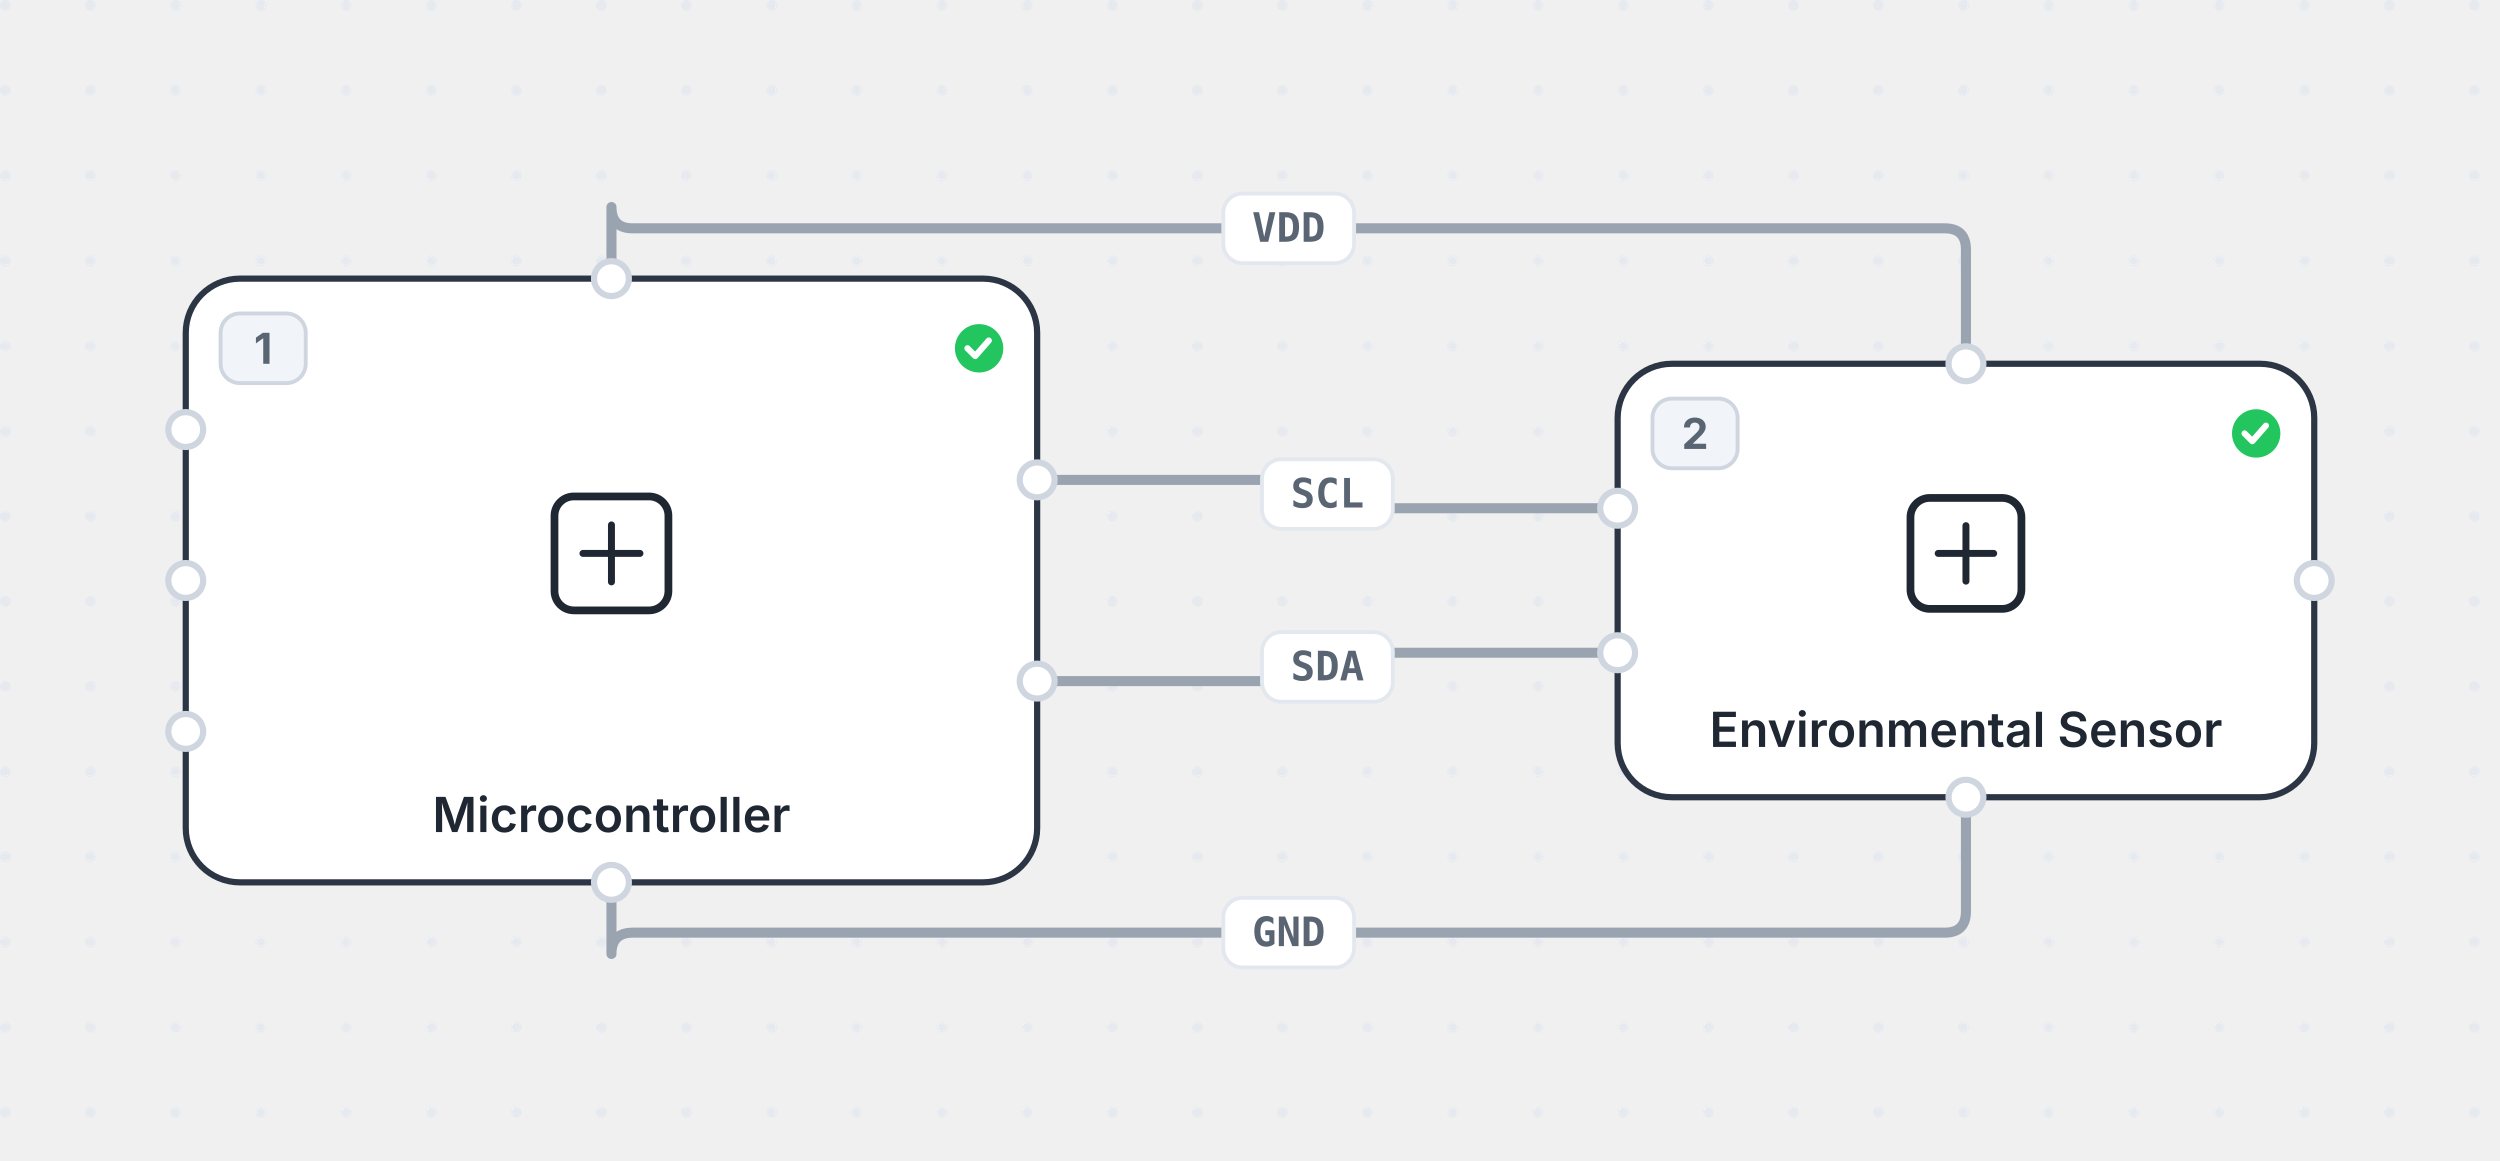
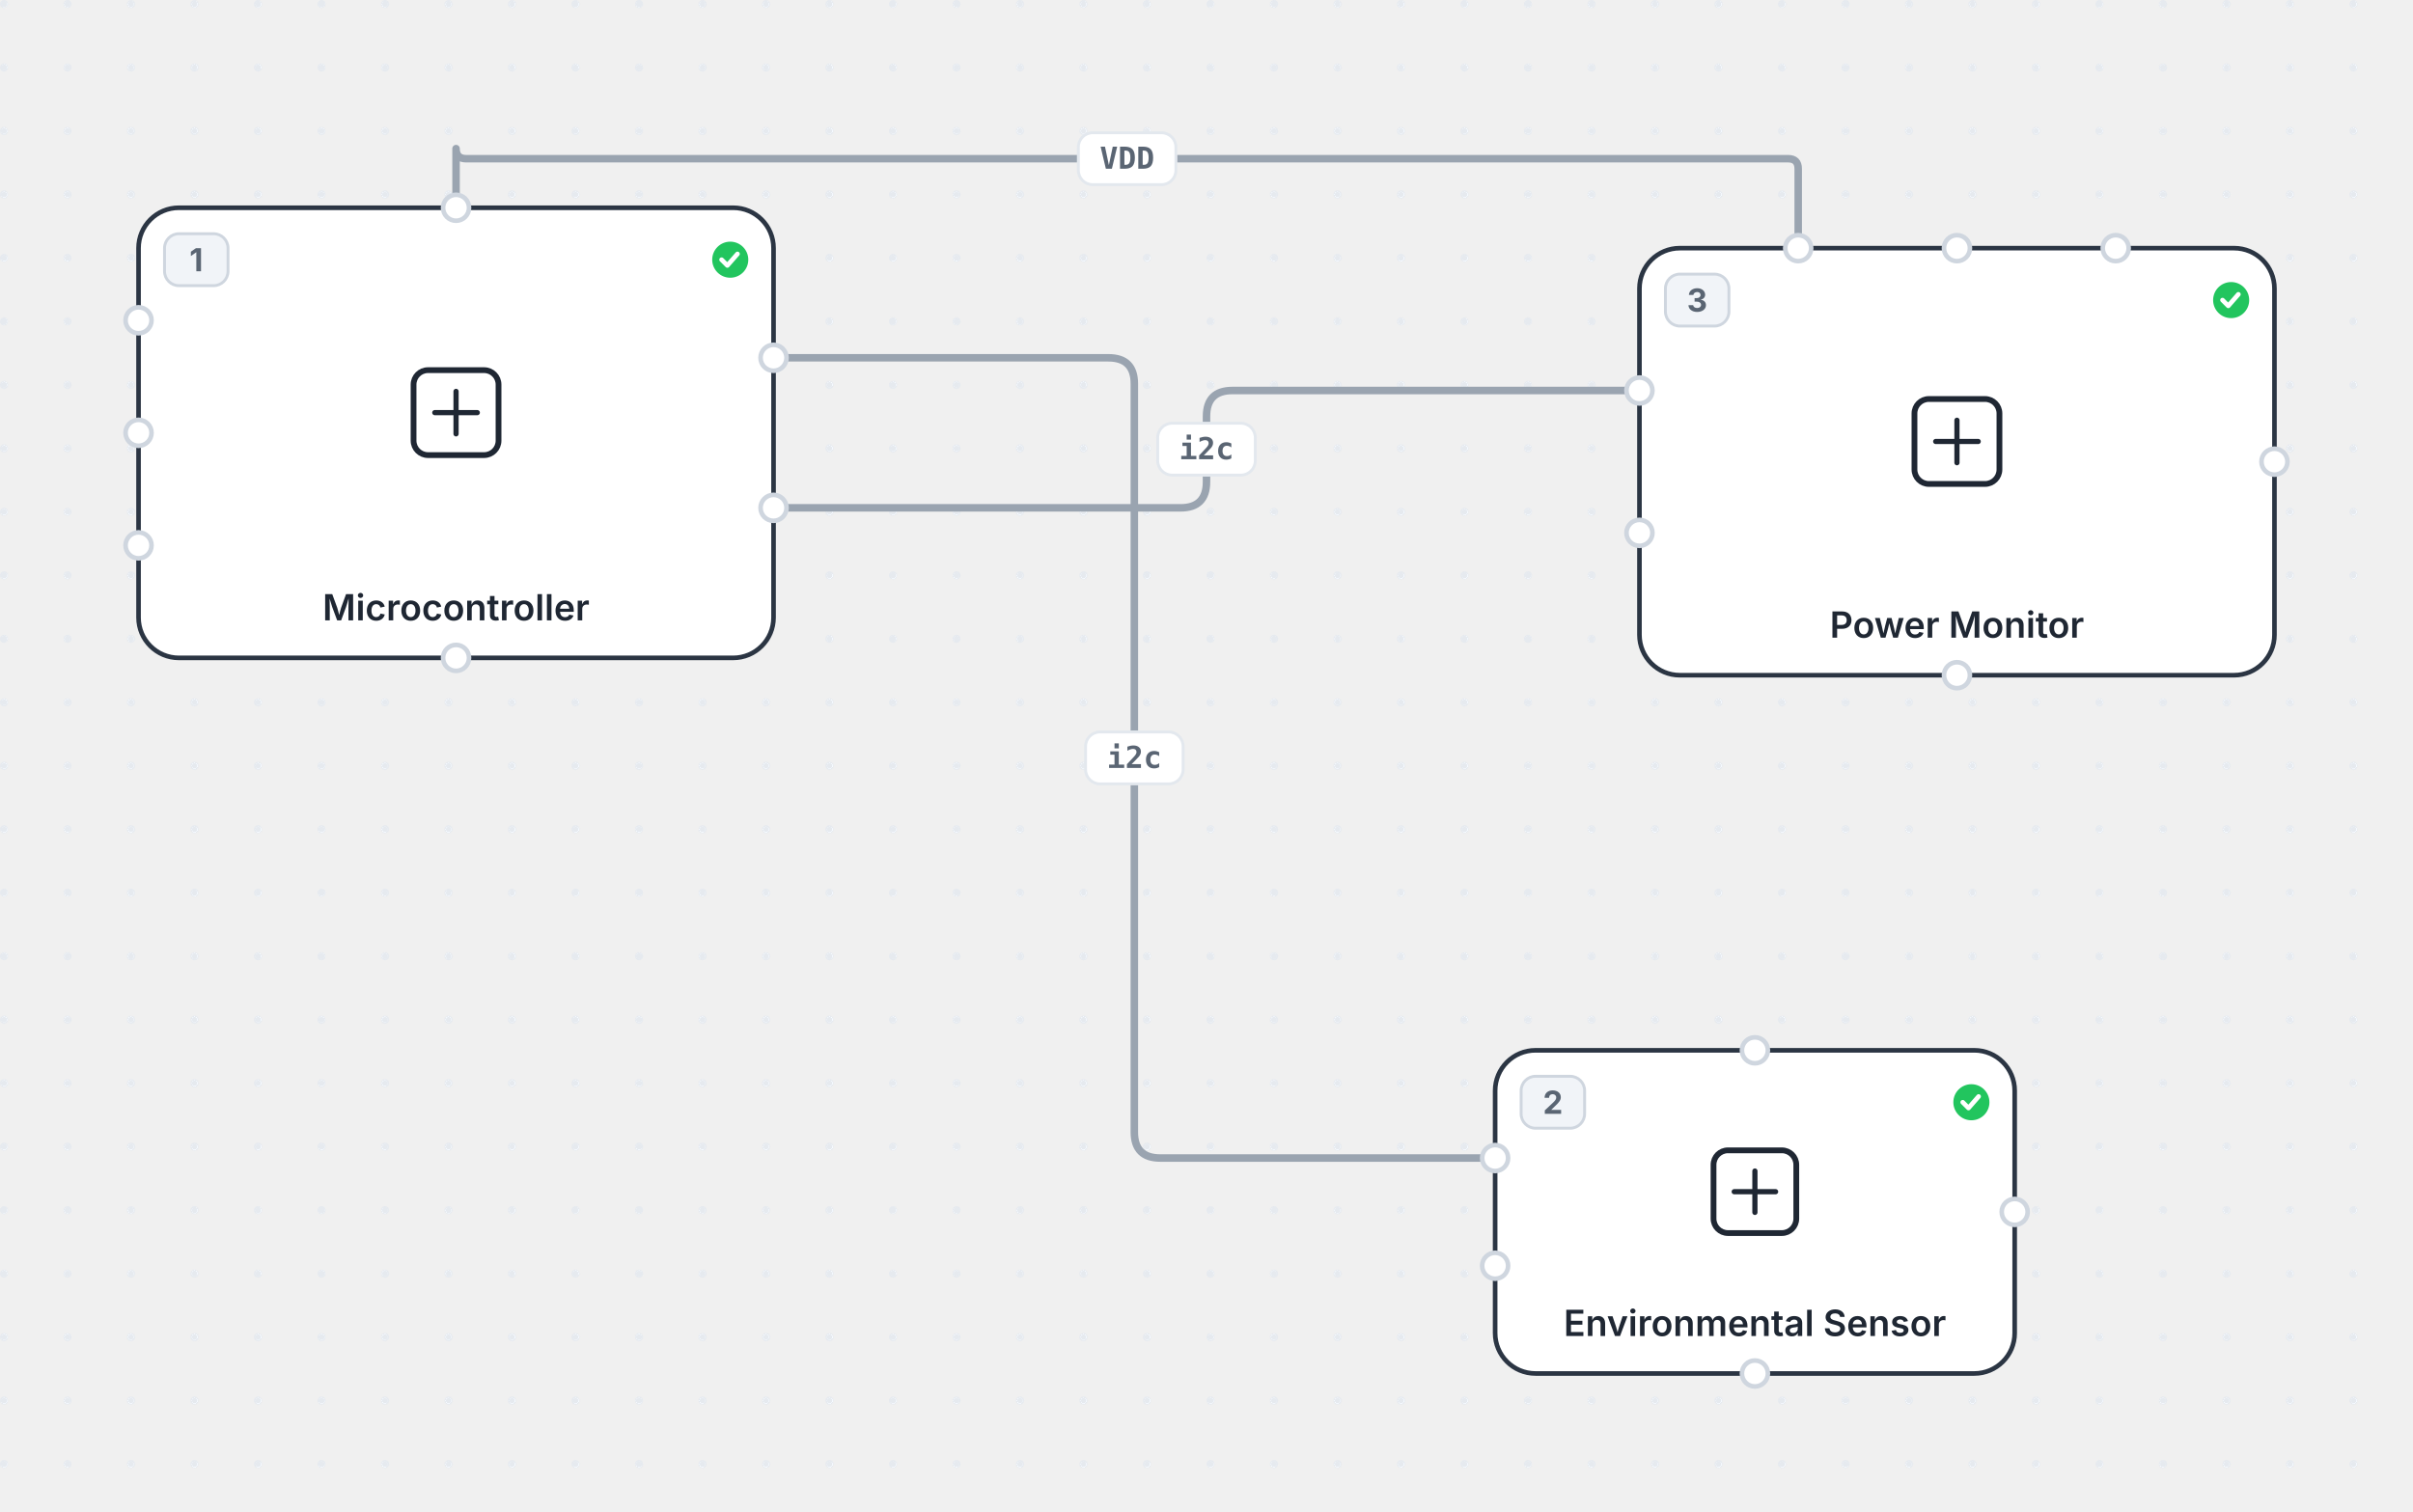
- <svg xmlns="http://www.w3.org/2000/svg" width="646" height="300" viewBox="0 0 646 300">
+ <svg xmlns="http://www.w3.org/2000/svg" width="836" height="524" viewBox="0 0 836 524">
  <defs>
    <pattern id="dots" width="22" height="22" patternUnits="userSpaceOnUse">
      <circle cx="1.4" cy="1.4" r="1.4" fill="#e6eaef" />
    </pattern>
  </defs>
-   <rect class="grid-bg" x="0" y="0" width="646" height="300" fill="url(#dots)" />
-   <g transform="translate(-92,-90)">
-     <g data-system-connection-id="w_scl">
-       <path class="wire" d="M 360 214 L 375 214 Q 384 214 393 214 L 431.333 214 Q 435 214 435 217.667 L 435 217.667 Q 435 221.333 438.667 221.333 L 477 221.333 Q 486 221.333 495 221.333 L 510 221.333" fill="none" stroke="#9aa4b0" stroke-width="2.6" stroke-linejoin="round" stroke-linecap="round" />
-       <rect class="wlabel-bg" x="418.1" y="208.667" width="33.8" height="18" rx="5" fill="#fff" stroke="#e3e8ee" stroke-width="1" />
-       <text class="wlabel-t" x="435" y="218.167" font-family="JetBrains Mono, monospace" font-size="10.5" font-weight="600" fill="#5a6573" text-anchor="middle" dominant-baseline="middle">SCL</text>
+   <rect class="grid-bg" x="0" y="0" width="836" height="524" fill="url(#dots)" />
+   <g transform="translate(58,-180)">
+     <g data-system-connection-id="w_i2c_sensor">
+       <path class="wire" d="M 210 304 L 225 304 Q 234 304 243 304 L 326 304 Q 335 304 335 313 L 335 572.333 Q 335 581.333 344 581.333 L 427 581.333 Q 436 581.333 445 581.333 L 460 581.333" fill="none" stroke="#9aa4b0" stroke-width="2.6" stroke-linejoin="round" stroke-linecap="round" />
+       <rect class="wlabel-bg" x="318.1" y="433.667" width="33.8" height="18" rx="5" fill="#fff" stroke="#e3e8ee" stroke-width="1" />
+       <text class="wlabel-t" x="335" y="443.167" font-family="JetBrains Mono, monospace" font-size="10.5" font-weight="600" fill="#5a6573" text-anchor="middle" dominant-baseline="middle">i2c</text>
    </g>
-     <g data-system-connection-id="w_sda">
-       <path class="wire" d="M 360 266 L 375 266 Q 384 266 393 266 L 431.333 266 Q 435 266 435 262.333 L 435 262.333 Q 435 258.667 438.667 258.667 L 477 258.667 Q 486 258.667 495 258.667 L 510 258.667" fill="none" stroke="#9aa4b0" stroke-width="2.6" stroke-linejoin="round" stroke-linecap="round" />
-       <rect class="wlabel-bg" x="418.1" y="253.333" width="33.8" height="18" rx="5" fill="#fff" stroke="#e3e8ee" stroke-width="1" />
-       <text class="wlabel-t" x="435" y="262.833" font-family="JetBrains Mono, monospace" font-size="10.5" font-weight="600" fill="#5a6573" text-anchor="middle" dominant-baseline="middle">SDA</text>
+     <g data-system-connection-id="w_i2c_power_monitor">
+       <path class="wire" d="M 210 356 L 225 356 Q 234 356 243 356 L 351 356 Q 360 356 360 347 L 360 324.333 Q 360 315.333 369 315.333 L 477 315.333 Q 486 315.333 495 315.333 L 510 315.333" fill="none" stroke="#9aa4b0" stroke-width="2.6" stroke-linejoin="round" stroke-linecap="round" />
+       <rect class="wlabel-bg" x="343.1" y="326.667" width="33.8" height="18" rx="5" fill="#fff" stroke="#e3e8ee" stroke-width="1" />
+       <text class="wlabel-t" x="360" y="336.167" font-family="JetBrains Mono, monospace" font-size="10.5" font-weight="600" fill="#5a6573" text-anchor="middle" dominant-baseline="middle">i2c</text>
    </g>
-     <g data-system-connection-id="w_vdd">
-       <path class="wire" d="M 250 162 L 250 143.5 Q 250 138 250 143.5 L 250 143.5 Q 250 149 255.5 149 L 594.5 149 Q 600 149 600 154.5 L 600 154.5 Q 600 160 600 165.5 L 600 184" fill="none" stroke="#9aa4b0" stroke-width="2.6" stroke-linejoin="round" stroke-linecap="round" />
-       <rect class="wlabel-bg" x="408.1" y="140" width="33.8" height="18" rx="5" fill="#fff" stroke="#e3e8ee" stroke-width="1" />
-       <text class="wlabel-t" x="425" y="149.5" font-family="JetBrains Mono, monospace" font-size="10.5" font-weight="600" fill="#5a6573" text-anchor="middle" dominant-baseline="middle">VDD</text>
+     <g data-system-connection-id="w_monitor_vs">
+       <path class="wire" d="M 100 252 L 100 231.5 Q 100 228 100 231.5 L 100 231.5 Q 100 235 103.5 235 L 561.5 235 Q 565 235 565 238.5 L 565 238.5 Q 565 242 565 245.5 L 565 266" fill="none" stroke="#9aa4b0" stroke-width="2.6" stroke-linejoin="round" stroke-linecap="round" />
+       <rect class="wlabel-bg" x="315.6" y="226" width="33.8" height="18" rx="5" fill="#fff" stroke="#e3e8ee" stroke-width="1" />
+       <text class="wlabel-t" x="332.5" y="235.5" font-family="JetBrains Mono, monospace" font-size="10.5" font-weight="600" fill="#5a6573" text-anchor="middle" dominant-baseline="middle">VDD</text>
    </g>
-     <g data-system-connection-id="w_gnd">
-       <path class="wire" d="M 250 318 L 250 336.5 Q 250 342 250 336.5 L 250 336.5 Q 250 331 255.5 331 L 594.5 331 Q 600 331 600 325.5 L 600 325.5 Q 600 320 600 314.5 L 600 296" fill="none" stroke="#9aa4b0" stroke-width="2.6" stroke-linejoin="round" stroke-linecap="round" />
-       <rect class="wlabel-bg" x="408.1" y="322" width="33.8" height="18" rx="5" fill="#fff" stroke="#e3e8ee" stroke-width="1" />
-       <text class="wlabel-t" x="425" y="331.5" font-family="JetBrains Mono, monospace" font-size="10.5" font-weight="600" fill="#5a6573" text-anchor="middle" dominant-baseline="middle">GND</text>
-     </g>
-     <g class="block" data-system-block-id="controller" transform="translate(140,162)">
+     <g class="block" data-system-block-id="controller" transform="translate(-10,252)">
      <rect class="block-rect" width="220" height="156" rx="14" fill="#fff" stroke="#2b3543" stroke-width="1.6" />
      <rect class="numbadge" x="9" y="9" width="22" height="18" rx="5" fill="#f1f4f8" stroke="#cfd6df" stroke-width="1" />
      <text class="numbadge-t" x="20" y="22" font-family="Inter, sans-serif" font-size="11" font-weight="700" fill="#5a6573" text-anchor="middle">1</text>
      <circle class="status-dot" cx="205" cy="18" r="7" fill="#22c55e" stroke="#fff" stroke-width="1.5" />
      <path d="M 202 18 l 2 2 l 3.5 -4" stroke="#fff" stroke-width="1.6" fill="none" stroke-linecap="round" stroke-linejoin="round" />
      <rect x="95.28" y="56.28" width="29.44" height="29.44" rx="5" fill="none" stroke="#1f2733" stroke-width="2" />
      <path d="M 102.64 71 h 14.72 M 110 63.64 v 14.72" stroke="#1f2733" stroke-width="1.8" stroke-linecap="round" />
      <text class="block-label" x="110" y="143" font-family="Inter, sans-serif" font-size="12.5" font-weight="600" fill="#1f2733" text-anchor="middle">Microcontroller</text>
      <circle class="port" data-system-port-id="controller_vdd" cx="110" cy="0" r="4.5" fill="#fff" stroke="#cfd6df" stroke-width="1.6" />
      <circle class="port" data-system-port-id="controller_gnd" cx="110" cy="156" r="4.5" fill="#fff" stroke="#cfd6df" stroke-width="1.6" />
      <circle class="port" data-system-port-id="controller_nrst" cx="0" cy="39" r="4.5" fill="#fff" stroke="#cfd6df" stroke-width="1.6" />
      <circle class="port" data-system-port-id="controller_swdio" cx="0" cy="78" r="4.5" fill="#fff" stroke="#cfd6df" stroke-width="1.6" />
      <circle class="port" data-system-port-id="controller_swclk" cx="0" cy="117" r="4.5" fill="#fff" stroke="#cfd6df" stroke-width="1.6" />
      <circle class="port" data-system-port-id="controller_pa0" cx="220" cy="52" r="4.5" fill="#fff" stroke="#cfd6df" stroke-width="1.6" />
      <circle class="port" data-system-port-id="controller_pa1" cx="220" cy="104" r="4.5" fill="#fff" stroke="#cfd6df" stroke-width="1.6" />
    </g>
-     <g class="block" data-system-block-id="sensor" transform="translate(510,184)">
+     <g class="block" data-system-block-id="sensor" transform="translate(460,544)">
      <rect class="block-rect" width="180" height="112" rx="14" fill="#fff" stroke="#2b3543" stroke-width="1.6" />
      <rect class="numbadge" x="9" y="9" width="22" height="18" rx="5" fill="#f1f4f8" stroke="#cfd6df" stroke-width="1" />
      <text class="numbadge-t" x="20" y="22" font-family="Inter, sans-serif" font-size="11" font-weight="700" fill="#5a6573" text-anchor="middle">2</text>
      <circle class="status-dot" cx="165" cy="18" r="7" fill="#22c55e" stroke="#fff" stroke-width="1.5" />
      <path d="M 162 18 l 2 2 l 3.5 -4" stroke="#fff" stroke-width="1.6" fill="none" stroke-linecap="round" stroke-linejoin="round" />
      <rect x="75.664" y="34.664" width="28.672" height="28.672" rx="5" fill="none" stroke="#1f2733" stroke-width="2" />
      <path d="M 82.832 49 h 14.336 M 90 41.832 v 14.336" stroke="#1f2733" stroke-width="1.8" stroke-linecap="round" />
      <text class="block-label" x="90" y="99" font-family="Inter, sans-serif" font-size="12.5" font-weight="600" fill="#1f2733" text-anchor="middle">Environmental Sensor</text>
      <circle class="port" data-system-port-id="sensor_vdd" cx="90" cy="0" r="4.5" fill="#fff" stroke="#cfd6df" stroke-width="1.6" />
      <circle class="port" data-system-port-id="sensor_gnd" cx="90" cy="112" r="4.5" fill="#fff" stroke="#cfd6df" stroke-width="1.6" />
      <circle class="port" data-system-port-id="sensor_scl" cx="0" cy="37.333" r="4.5" fill="#fff" stroke="#cfd6df" stroke-width="1.6" />
      <circle class="port" data-system-port-id="sensor_sda" cx="0" cy="74.667" r="4.5" fill="#fff" stroke="#cfd6df" stroke-width="1.6" />
      <circle class="port" data-system-port-id="sensor_alert" cx="180" cy="56" r="4.5" fill="#fff" stroke="#cfd6df" stroke-width="1.6" />
    </g>
+     <g class="block" data-system-block-id="power_monitor" transform="translate(510,266)">
+       <rect class="block-rect" width="220" height="148" rx="14" fill="#fff" stroke="#2b3543" stroke-width="1.6" />
+       <rect class="numbadge" x="9" y="9" width="22" height="18" rx="5" fill="#f1f4f8" stroke="#cfd6df" stroke-width="1" />
+       <text class="numbadge-t" x="20" y="22" font-family="Inter, sans-serif" font-size="11" font-weight="700" fill="#5a6573" text-anchor="middle">3</text>
+       <circle class="status-dot" cx="205" cy="18" r="7" fill="#22c55e" stroke="#fff" stroke-width="1.5" />
+       <path d="M 202 18 l 2 2 l 3.5 -4" stroke="#fff" stroke-width="1.6" fill="none" stroke-linecap="round" stroke-linejoin="round" />
+       <rect x="95.28" y="52.28" width="29.44" height="29.44" rx="5" fill="none" stroke="#1f2733" stroke-width="2" />
+       <path d="M 102.64 67 h 14.72 M 110 59.64 v 14.72" stroke="#1f2733" stroke-width="1.8" stroke-linecap="round" />
+       <text class="block-label" x="110" y="135" font-family="Inter, sans-serif" font-size="12.5" font-weight="600" fill="#1f2733" text-anchor="middle">Power Monitor</text>
+       <circle class="port" data-system-port-id="power_monitor_vs" cx="55" cy="0" r="4.5" fill="#fff" stroke="#cfd6df" stroke-width="1.6" />
+       <circle class="port" data-system-port-id="power_monitor_bus_high" cx="110" cy="0" r="4.5" fill="#fff" stroke="#cfd6df" stroke-width="1.6" />
+       <circle class="port" data-system-port-id="power_monitor_load_charger" cx="165" cy="0" r="4.5" fill="#fff" stroke="#cfd6df" stroke-width="1.6" />
+       <circle class="port" data-system-port-id="power_monitor_gnd" cx="110" cy="148" r="4.5" fill="#fff" stroke="#cfd6df" stroke-width="1.6" />
+       <circle class="port" data-system-port-id="power_monitor_scl" cx="0" cy="49.333" r="4.5" fill="#fff" stroke="#cfd6df" stroke-width="1.6" />
+       <circle class="port" data-system-port-id="power_monitor_sda" cx="0" cy="98.667" r="4.5" fill="#fff" stroke="#cfd6df" stroke-width="1.6" />
+       <circle class="port" data-system-port-id="power_monitor_n_alert" cx="220" cy="74" r="4.5" fill="#fff" stroke="#cfd6df" stroke-width="1.6" />
+     </g>
  </g>
</svg>
